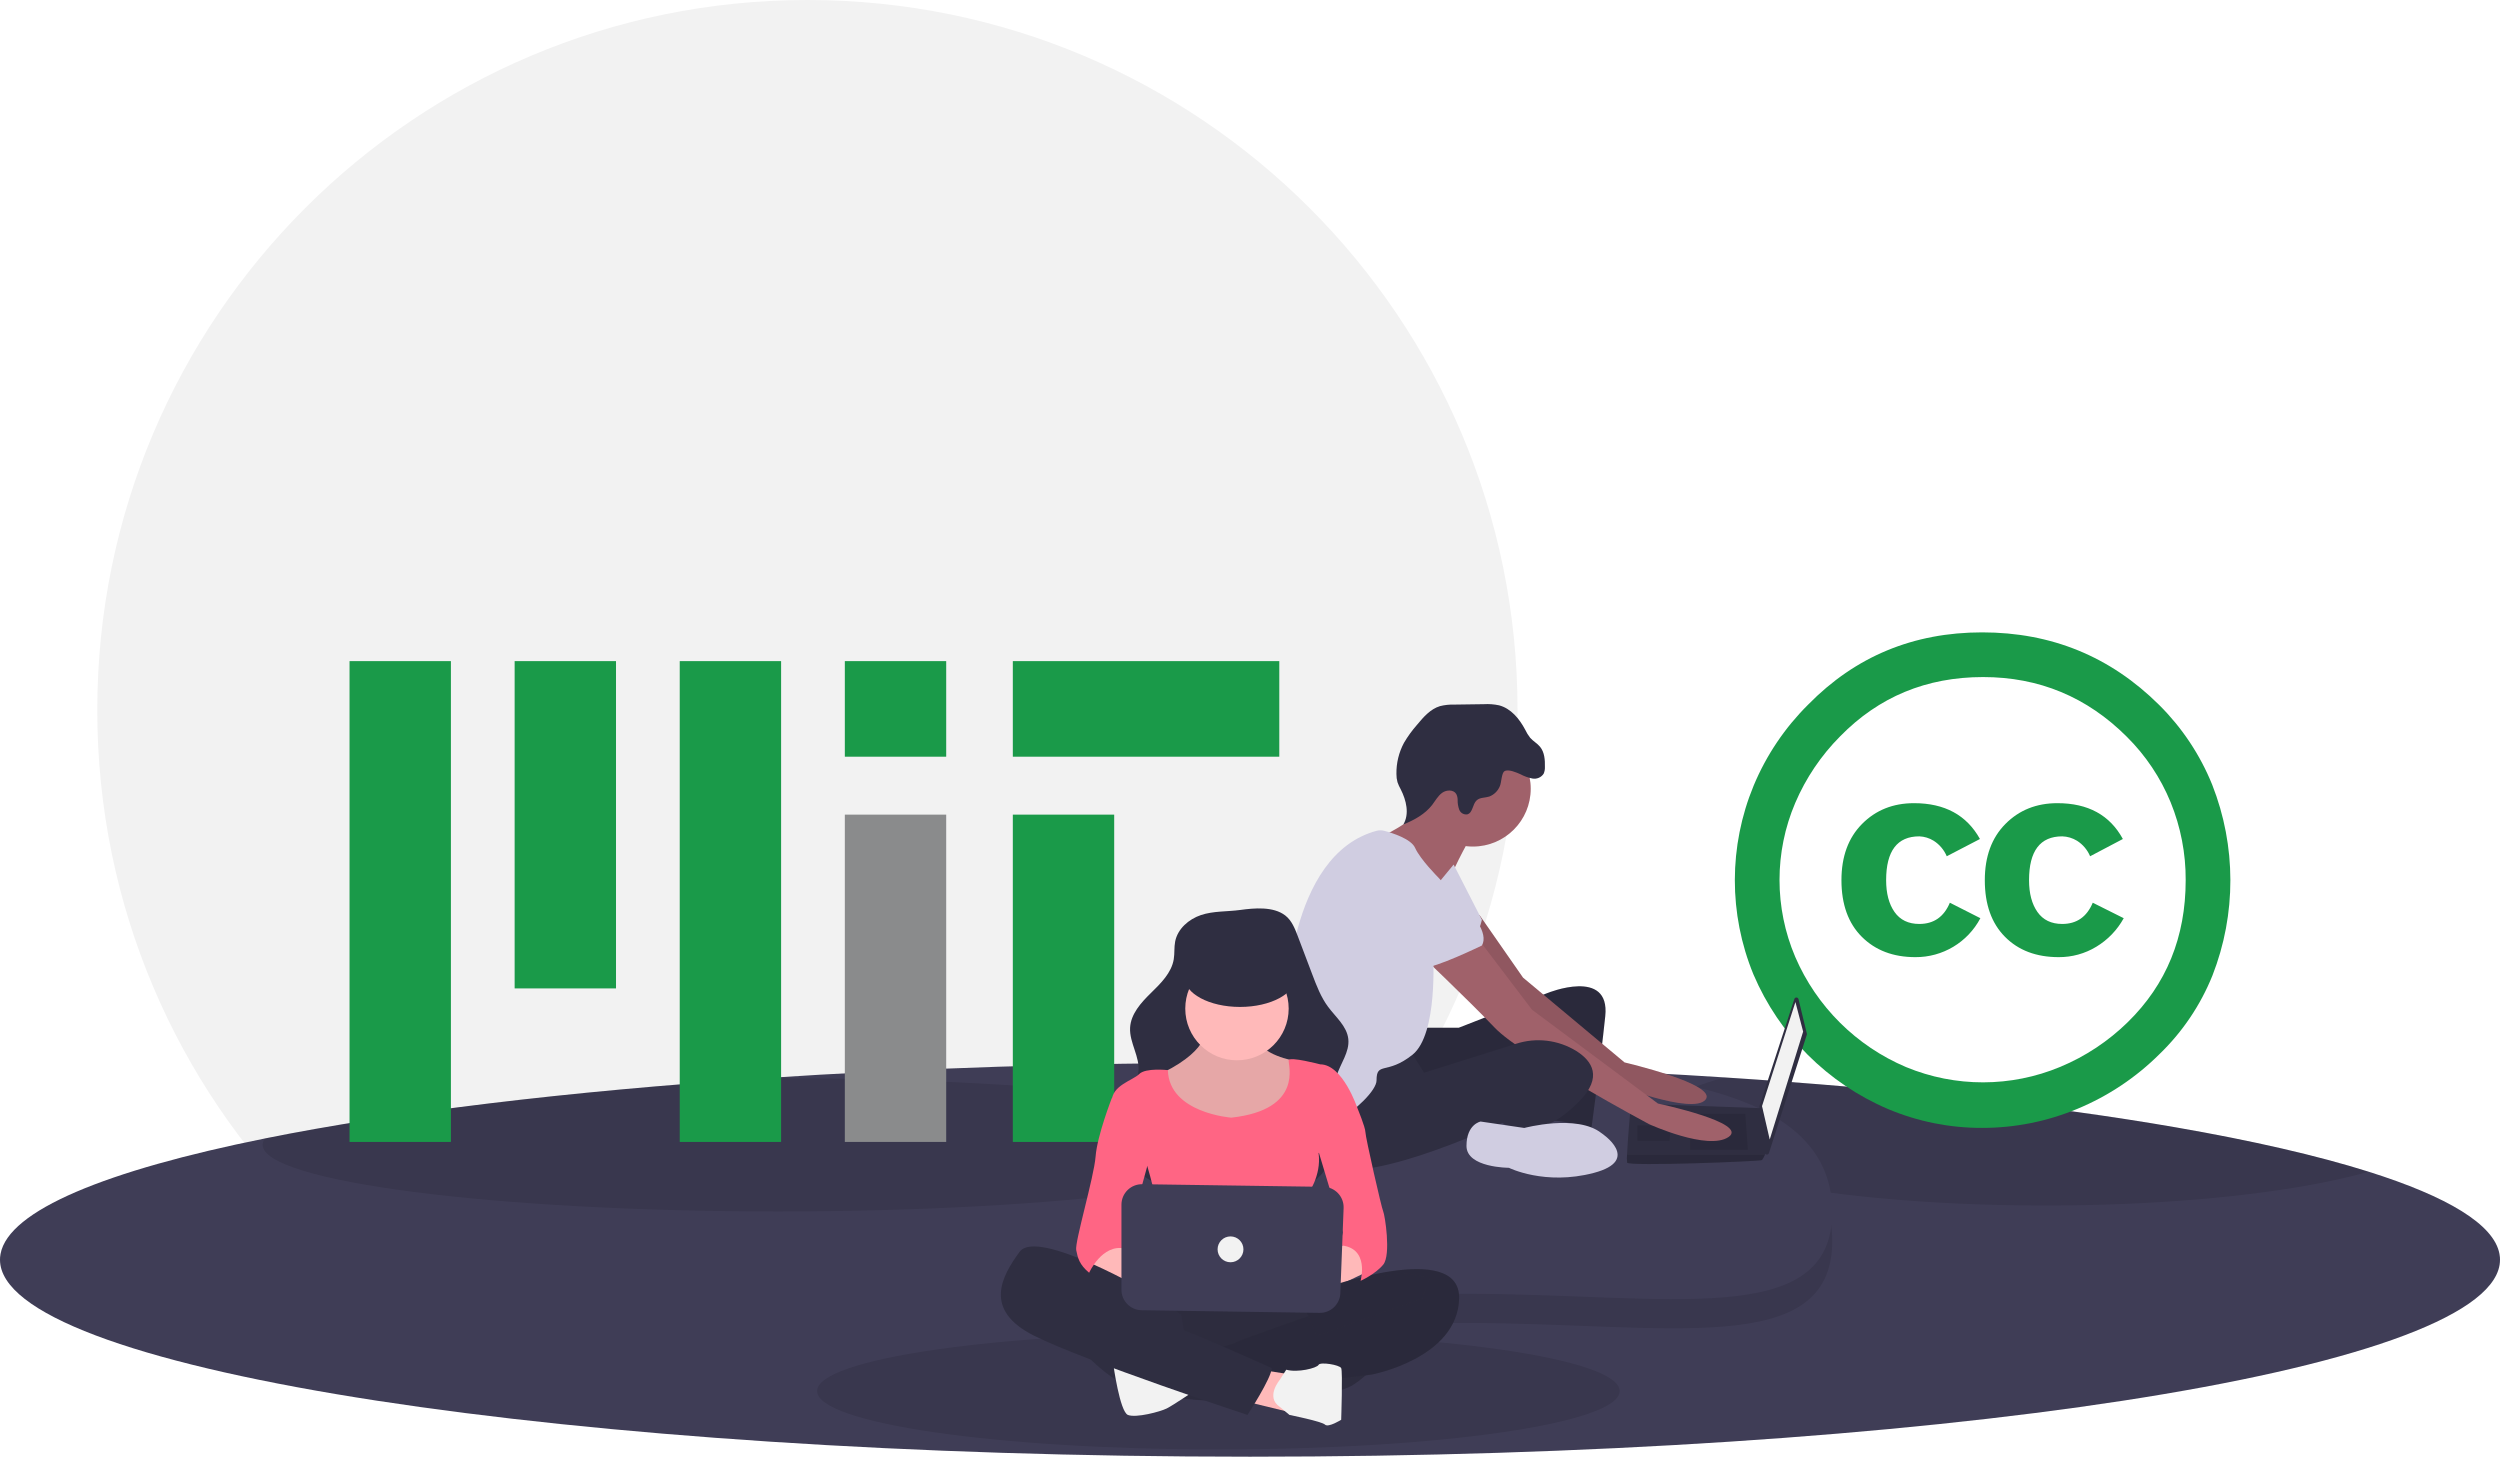
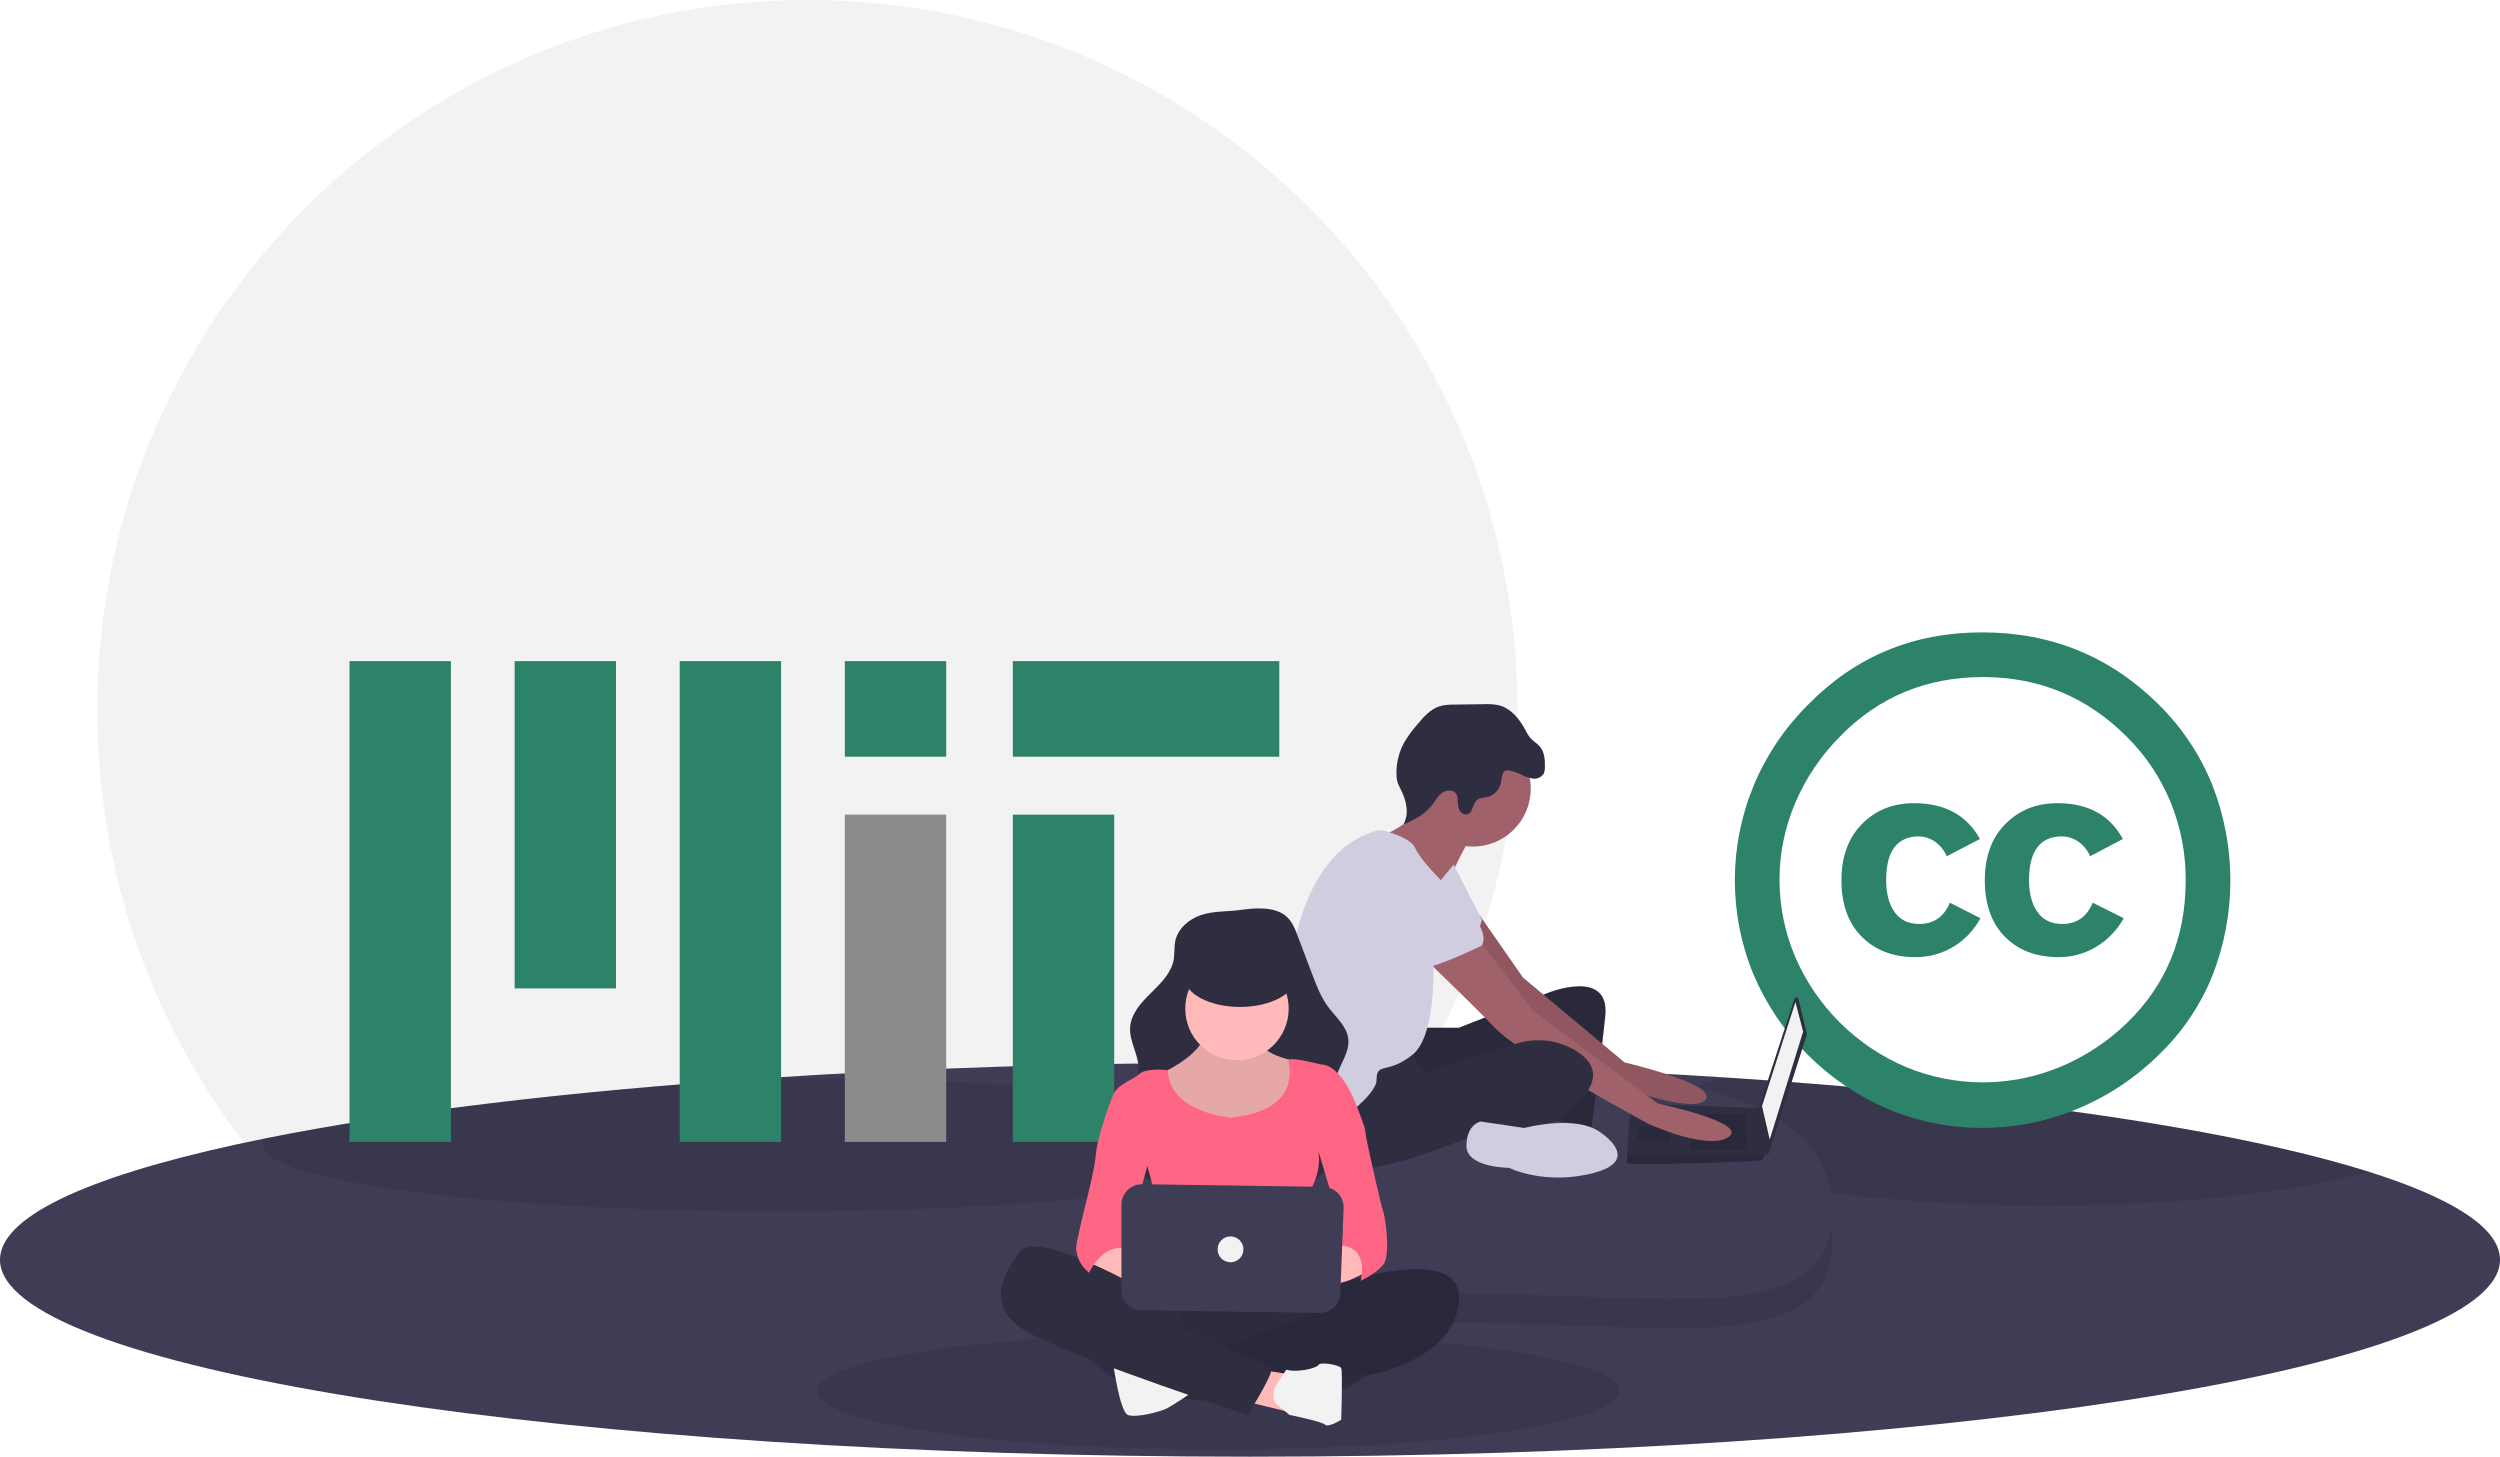
<svg xmlns="http://www.w3.org/2000/svg" id="a58ef234-55dd-4456-b368-278f056cc5c7" data-name="Layer 1" width="1028" height="598.997" viewBox="0 0 1028 598.997">
  <circle cx="332.005" cy="292.004" r="292.004" fill="#f2f2f2" />
  <path d="M1114,668.499a13.69,13.69,0,0,1-.17,2.12c-7.14,43.76-234.46,78.88-513.83,78.88s-506.69-35.12-513.83-78.88a13.675,13.675,0,0,1-.17-2.12c0-.2,0-.41.02-.61,0-.11.01-.21.01-.32a.489.489,0,0,0,.01-.12c.04-.45.1-.88.18-1.32,3.26-17.89,43.35-34.33,108.74-47.5,53.48-10.77,123.89-19.36,204.93-24.76,61.5-4.1,129.12-6.37,200.11-6.37,57.12,0,112.06,1.47,163.38,4.17h.02q16.11.855,31.74,1.87c71.33,4.62,134.63,11.69,185.63,20.54,31.37,5.45,58.1,11.58,79.19,18.22h.01c32.46,10.23,51.6,21.7,53.81,33.83.08.44.14.87.18,1.32a.487.487,0,0,0,.01.12c0,.11.01.21.01.32C1114,668.089,1114,668.299,1114,668.499Z" transform="translate(-86 -150.5013)" fill="#3f3d56" />
  <ellipse cx="501" cy="571.997" rx="165" ry="24" opacity="0.1" />
  <path d="M1059.96,632.299c-5.77,1.65-12.27,3.18-19.4,4.58-29.36,5.78-69.42,9.33-113.53,9.33-49.28,0-93.45-4.43-123.38-11.44-24.84-5.82-39.88-13.39-39.88-21.7,0-7.3,11.64-14.06,31.37-19.53,71.33,4.62,134.63,11.69,185.63,20.54C1012.14,619.529,1038.87,625.659,1059.96,632.299Z" transform="translate(-86 -150.5013)" opacity="0.1" />
  <path d="M618,621.249c0,15.13-94.92,27.4-212,27.4s-212-12.27-212-27.4a4.372,4.372,0,0,1,.96-2.62c53.48-10.77,123.89-19.36,204.93-24.76q3.045-.015,6.11-.01C523.08,593.859,618,606.119,618,621.249Z" transform="translate(-86 -150.5013)" opacity="0.1" />
-   <rect x="416.472" y="334.975" width="41.685" height="134.584" fill="#1a9a49" />
-   <rect x="279.506" y="271.851" width="41.685" height="197.708" fill="#1a9a49" />
-   <rect x="143.73" y="271.851" width="41.685" height="197.708" fill="#1a9a49" />
-   <rect x="211.618" y="271.851" width="41.685" height="134.584" fill="#1a9a49" />
-   <rect x="347.393" y="271.851" width="41.685" height="39.303" fill="#1a9a49" />
+   <rect x="416.472" y="334.975" width="41.685" height="134.584" fill="#2c836a" />
+   <rect x="279.506" y="271.851" width="41.685" height="197.708" fill="#2c836a" />
+   <rect x="143.73" y="271.851" width="41.685" height="197.708" fill="#2c836a" />
+   <rect x="211.618" y="271.851" width="41.685" height="134.584" fill="#2c836a" />
+   <rect x="347.393" y="271.851" width="41.685" height="39.303" fill="#2c836a" />
  <rect x="347.393" y="334.975" width="41.685" height="134.584" fill="#8a8b8c" />
-   <rect x="416.472" y="271.851" width="109.573" height="39.303" fill="#1a9a49" />
-   <path d="M901.062,410.53q42.748,0,72.774,29.839A97.983,97.983,0,0,1,995.668,473.208a107.346,107.346,0,0,1,.096,78.409,93.533,93.533,0,0,1-21.739,32.294,104.704,104.704,0,0,1-33.841,22.561,101.425,101.425,0,0,1-39.114,7.823,99.015,99.015,0,0,1-38.662-7.734A104.845,104.845,0,0,1,807.007,551.165a101.764,101.764,0,0,1,.089-77.594A102.307,102.307,0,0,1,829.565,440.185Q858.674,410.537,901.062,410.53Zm.369,18.377q-34.93,0-58.768,24.379A87.595,87.595,0,0,0,824.197,480.668a80.789,80.789,0,0,0,0,63.311,86.249,86.249,0,0,0,45.577,45.31,82.687,82.687,0,0,0,63.41-.089,87.995,87.995,0,0,0,27.741-18.374q23.831-23.287,23.828-58.405a83.659,83.659,0,0,0-6.186-32.02,81.465,81.465,0,0,0-18.002-26.929Q935.989,428.909,901.431,428.908Zm-1.277,66.591-13.649,7.097a14.006,14.006,0,0,0-5.365-6.368,12.087,12.087,0,0,0-5.916-1.818q-13.64,0-13.646,18.011,0,8.186,3.454,13.095,3.458,4.914,10.192,4.916,8.916,0,12.557-8.733l12.551,6.368a29.99,29.99,0,0,1-26.745,16.012q-13.644,0-22.016-8.37-8.367-8.367-8.367-23.284,0-14.557,8.46-23.105,8.458-8.549,21.38-8.552Q891.97,480.757,900.155,495.498Zm58.765,0-13.465,7.097a13.992,13.992,0,0,0-5.368-6.368,12.373,12.373,0,0,0-6.094-1.818q-13.644,0-13.649,18.011,0,8.186,3.458,13.095,3.453,4.914,10.192,4.916,8.907,0,12.548-8.733l12.735,6.368a31.277,31.277,0,0,1-11.274,11.736,29.398,29.398,0,0,1-15.464,4.276q-13.831,0-22.099-8.37-8.291-8.367-8.284-23.284,0-14.557,8.463-23.105,8.453-8.549,21.373-8.552Q950.912,480.757,958.919,495.498Z" transform="translate(-86 -150.5013)" fill="#1a9a49" />
+   <rect x="416.472" y="271.851" width="109.573" height="39.303" fill="#2c836a" />
+   <path d="M901.062,410.53q42.748,0,72.774,29.839A97.983,97.983,0,0,1,995.668,473.208a107.346,107.346,0,0,1,.096,78.409,93.533,93.533,0,0,1-21.739,32.294,104.704,104.704,0,0,1-33.841,22.561,101.425,101.425,0,0,1-39.114,7.823,99.015,99.015,0,0,1-38.662-7.734A104.845,104.845,0,0,1,807.007,551.165a101.764,101.764,0,0,1,.089-77.594A102.307,102.307,0,0,1,829.565,440.185Q858.674,410.537,901.062,410.53Zm.369,18.377q-34.93,0-58.768,24.379A87.595,87.595,0,0,0,824.197,480.668a80.789,80.789,0,0,0,0,63.311,86.249,86.249,0,0,0,45.577,45.31,82.687,82.687,0,0,0,63.41-.089,87.995,87.995,0,0,0,27.741-18.374q23.831-23.287,23.828-58.405a83.659,83.659,0,0,0-6.186-32.02,81.465,81.465,0,0,0-18.002-26.929Q935.989,428.909,901.431,428.908Zm-1.277,66.591-13.649,7.097a14.006,14.006,0,0,0-5.365-6.368,12.087,12.087,0,0,0-5.916-1.818q-13.64,0-13.646,18.011,0,8.186,3.454,13.095,3.458,4.914,10.192,4.916,8.916,0,12.557-8.733l12.551,6.368a29.99,29.99,0,0,1-26.745,16.012q-13.644,0-22.016-8.37-8.367-8.367-8.367-23.284,0-14.557,8.46-23.105,8.458-8.549,21.38-8.552Q891.97,480.757,900.155,495.498Zm58.765,0-13.465,7.097a13.992,13.992,0,0,0-5.368-6.368,12.373,12.373,0,0,0-6.094-1.818q-13.644,0-13.649,18.011,0,8.186,3.458,13.095,3.453,4.914,10.192,4.916,8.907,0,12.548-8.733l12.735,6.368a31.277,31.277,0,0,1-11.274,11.736,29.398,29.398,0,0,1-15.464,4.276q-13.831,0-22.099-8.37-8.291-8.367-8.284-23.284,0-14.557,8.463-23.105,8.453-8.549,21.373-8.552Q950.912,480.757,958.919,495.498Z" transform="translate(-86 -150.5013)" fill="#2c836a" />
  <path d="M839.417,660.837c0,48.737-67.934,33.663-151.113,33.663s-150.104,15.075-150.104-33.663,67.925-59.337,151.104-59.337S839.417,612.099,839.417,660.837Z" transform="translate(-86 -150.5013)" opacity="0.1" />
  <path d="M839.417,648.837c0,48.737-67.934,33.663-151.113,33.663s-150.104,15.075-150.104-33.663,67.925-59.337,151.104-59.337S839.417,600.099,839.417,648.837Z" transform="translate(-86 -150.5013)" fill="#3f3d56" />
  <path d="M825.542,561.343l3.434,14.164a.885.885,0,0,1-.017.478l-15.575,48.673a.885.885,0,0,1-1.722-.17l-2.155-18.961a.885.885,0,0,1,.038-.374l14.297-43.876A.885.885,0,0,1,825.542,561.343Z" transform="translate(-86 -150.5013)" fill="#2f2e41" />
  <polygon points="738.278 412.038 741.449 424.19 727.711 468.572 724.541 454.835 738.278 412.038" fill="#f2f2f2" />
  <path d="M755.064,628.584c.528,1.585,54.949-.528,55.477-1.057a11.469,11.469,0,0,0,1.162-2.113c.497-1.057.951-2.113.951-2.113l-2.113-17.108L756.649,604.279s-1.347,14.498-1.622,21.134A15.853,15.853,0,0,0,755.064,628.584Z" transform="translate(-86 -150.5013)" fill="#2f2e41" />
  <polygon points="717.673 458.005 718.729 472.799 694.953 472.799 694.953 458.005 717.673 458.005" opacity="0.1" />
  <polygon points="687.028 462.76 687.17 462.732 686.5 469.1 673.291 469.1 673.291 462.76 687.028 462.76" opacity="0.1" />
  <path d="M755.064,628.584c.528,1.585,54.949-.528,55.477-1.057a11.469,11.469,0,0,0,1.162-2.113H755.027A15.853,15.853,0,0,0,755.064,628.584Z" transform="translate(-86 -150.5013)" opacity="0.1" />
  <path d="M671.055,573.106h14.794l36.457-14.266s25.889-10.567,23.776,9.51S740.27,615.375,740.27,615.375s-11.624-5.284-17.964-3.698-2.113-32.23-2.113-32.23-51.779,24.833-56.534,21.663-5.812-25.361-5.812-25.361Z" transform="translate(-86 -150.5013)" fill="#2f2e41" />
  <path d="M671.055,573.106h14.794l36.457-14.266s25.889-10.567,23.776,9.51S740.27,615.375,740.27,615.375s-11.624-5.284-17.964-3.698-2.113-32.23-2.113-32.23-51.779,24.833-56.534,21.663-5.812-25.361-5.812-25.361Z" transform="translate(-86 -150.5013)" opacity="0.1" />
  <path d="M694.363,526.777l17.904,25.723,41.74,34.871s38.57,8.982,33.286,15.322-37.513-6.34-37.513-6.34S701.7,561.483,700.115,558.841s-19.021-27.474-19.021-27.474Z" transform="translate(-86 -150.5013)" fill="#a0616a" />
  <path d="M694.363,526.777l17.904,25.723,41.74,34.871s38.57,8.982,33.286,15.322-37.513-6.34-37.513-6.34S701.7,561.483,700.115,558.841s-19.021-27.474-19.021-27.474Z" transform="translate(-86 -150.5013)" opacity="0.1" />
  <circle cx="605.661" cy="324.331" r="23.776" fill="#a0616a" />
  <path d="M690.076,495.967s-7.925,13.737-9.51,21.134-23.776-14.794-23.776-14.794l-2.906-7.661s20.87-9.775,19.285-17.7S690.076,495.967,690.076,495.967Z" transform="translate(-86 -150.5013)" fill="#a0616a" />
  <path d="M683.736,506.005l11.624,22.719s-2.642,11.095-6.869,12.152-22.191-13.737-22.191-13.737Z" transform="translate(-86 -150.5013)" fill="#d0cde1" />
  <path d="M694.303,537.178l21.663,28.531,51.779,38.57s37.513,7.925,29.06,13.737-32.758-5.284-32.758-5.284-52.307-28.003-63.403-39.627-31.701-31.173-31.701-31.173Z" transform="translate(-86 -150.5013)" fill="#a0616a" />
  <path d="M665.244,581.56l6.34,10.039,37.839-11.905a29.751,29.751,0,0,1,24.771,2.989c6.604,4.161,10.831,10.765,1.321,20.54-19.021,19.549-31.701,8.982-31.701,8.982s-63.931,30.116-74.498,15.322-11.095-22.191-11.095-22.191S658.903,579.975,665.244,581.56Z" transform="translate(-86 -150.5013)" fill="#2f2e41" />
  <path d="M744.497,616.432s16.907,11.095-3.17,16.379-34.871-2.113-34.871-2.113-17.436,0-17.436-8.982,5.812-10.039,5.812-10.039l17.964,2.642S734.458,608.506,744.497,616.432Z" transform="translate(-86 -150.5013)" fill="#d0cde1" />
  <path d="M711.166,468.851a17.728,17.728,0,0,0,4.982,1.785,4.548,4.548,0,0,0,4.595-1.969,6.181,6.181,0,0,0,.522-2.795c.064-2.901-.146-6.038-1.985-8.283-1.17-1.429-2.878-2.33-4.089-3.724a17.598,17.598,0,0,1-2.067-3.378c-2.356-4.424-5.843-8.676-10.69-9.951a23.183,23.183,0,0,0-6.24-.477l-12.206.172a21.251,21.251,0,0,0-5.872.632c-3.929,1.188-6.789,4.492-9.409,7.651a47.851,47.851,0,0,0-5.396,7.448,26.133,26.133,0,0,0-3.098,12.804,11.98,11.98,0,0,0,.439,3.388,18.801,18.801,0,0,0,1.332,2.925c2.289,4.496,3.648,10.112,1.07,14.449,4.478-1.829,8.909-4.228,11.863-8.058,1.321-1.714,2.358-3.72,4.119-4.977s4.631-1.367,5.761.479a5.163,5.163,0,0,1,.583,2.418,11.084,11.084,0,0,0,.668,4.081,3.058,3.058,0,0,0,3.322,1.896c2.3-.648,2.08-4.179,3.852-5.782,1.346-1.218,3.422-.985,5.15-1.538a7.643,7.643,0,0,0,4.387-4.321c.655-1.468.645-5.31,1.884-6.105C706.194,466.625,709.726,468.21,711.166,468.851Z" transform="translate(-86 -150.5013)" fill="#2f2e41" />
  <path d="M651.996,492.139a6.271,6.271,0,0,1,3.264.008c3.392.911,10.995,3.321,12.625,6.989,2.113,4.755,9.51,12.152,9.51,12.152s10.039,10.039,7.925,16.907-10.039,14.794-10.039,14.794,2.113,32.758-8.454,41.212-14.794,2.642-14.794,10.567-32.758,32.758-39.098,17.436c0,0,3.17-28.531,2.113-38.57C614.008,563.741,615.533,502.011,651.996,492.139Z" transform="translate(-86 -150.5013)" fill="#d0cde1" />
  <path d="M668.942,505.477s32.23,23.776,26.418,33.815c0,0-19.549,9.51-23.776,8.982s-20.606-19.021-24.833-20.606S640.411,497.552,668.942,505.477Z" transform="translate(-86 -150.5013)" fill="#d0cde1" />
  <path d="M579.811,526.783c-5.013,1.693-9.554,5.652-10.58,10.843-.476,2.406-.184,4.907-.585,7.327-.929,5.612-5.334,9.897-9.396,13.878s-8.258,8.606-8.555,14.286c-.325,6.22,4.186,12.047,3.406,18.226-.907,7.179-8.489,11.831-10.364,18.82-1.252,4.667.282,9.694,2.805,13.815,4.809,7.852,13.028,13.183,21.781,16.041s18.075,3.459,27.282,3.556c11.211.117,23.383-.845,31.806-8.244a25.48,25.48,0,0,0,8.459-16.588c.8-8.571-2.777-17.426-.31-25.673,1.553-5.19,5.447-9.93,4.866-15.316-.568-5.266-5.168-8.999-8.323-13.253-2.946-3.972-4.734-8.663-6.486-13.288l-5.995-15.824c-1.178-3.111-2.473-6.382-5.099-8.424-4.917-3.822-12.822-3.071-18.572-2.283C590.619,525.412,584.94,525.051,579.811,526.783Z" transform="translate(-86 -150.5013)" fill="#2f2e41" />
  <path d="M581.688,572.877s2.657,8.637-17.274,18.602,1.993,20.595,1.993,20.595l23.253,5.315s23.917-3.322,26.575-7.308,7.308-17.274,5.979-19.267a31.061,31.061,0,0,0-3.322-3.986s-15.945-2.657-15.281-9.966S581.688,572.877,581.688,572.877Z" transform="translate(-86 -150.5013)" fill="#ffb9b9" />
  <path d="M581.688,572.877s2.657,8.637-17.274,18.602,1.993,20.595,1.993,20.595l23.253,5.315s23.917-3.322,26.575-7.308,7.308-17.274,5.979-19.267a31.061,31.061,0,0,0-3.322-3.986s-15.945-2.657-15.281-9.966S581.688,572.877,581.688,572.877Z" transform="translate(-86 -150.5013)" opacity="0.1" />
  <circle cx="508.643" cy="414.736" r="21.26" fill="#ffb9b9" />
  <path d="M592.318,610.082s-25.604-1.872-26.089-19.539c0,0-9.122-1.057-11.78,1.601s-11.294,4.651-11.294,11.294,14.616,26.575,14.616,26.575,7.972,26.575,4.651,31.225-3.986,16.609-3.986,16.609,33.218-2.657,38.533,0,26.575,2.657,27.904,0-1.329-35.876-1.329-35.876,5.979-7.972,4.651-17.274L644.139,606.096s-5.979-17.938-15.281-17.938c0,0-12.623-3.322-12.955-1.661S622.215,606.76,592.318,610.082Z" transform="translate(-86 -150.5013)" fill="#ff6584" />
  <path d="M532.525,668.547s5.979,9.301,21.26,11.294,17.938-3.322,16.609-4.651-17.274-7.308-17.274-7.308l-9.301-7.308Z" transform="translate(-86 -150.5013)" fill="#ffb9b9" />
  <path d="M641.481,660.574l-17.274,9.966s-22.589-1.329-13.952,5.315,24.582,3.986,24.582,3.986l15.281-7.308Z" transform="translate(-86 -150.5013)" fill="#ffb9b9" />
  <path d="M555.113,677.848s-15.945,39.198,3.322,45.177,72.416,4.651,84.375-3.322,15.281-18.602,13.287-21.924-15.281-12.623-24.582-13.287S555.113,677.848,555.113,677.848Z" transform="translate(-86 -150.5013)" fill="#2f2e41" />
  <path d="M555.113,677.848s-15.945,39.198,3.322,45.177,72.416,4.651,84.375-3.322,15.281-18.602,13.287-21.924-15.281-12.623-24.582-13.287S555.113,677.848,555.113,677.848Z" transform="translate(-86 -150.5013)" opacity="0.05" />
  <path d="M630.378,680.283s56.281-20.373,55.617,4.208-35.876,31.225-35.876,31.225l-10.63,1.329-58.465,1.993s1.993-10.63-2.657-11.959c0,0,15.281-3.986,15.945-4.651s38.533-13.952,41.191-14.616,10.63-5.979,16.609-5.315c0,0,6.644-5.315,13.952-3.986l-20.595,1.329Z" transform="translate(-86 -150.5013)" fill="#2f2e41" />
  <path d="M630.378,680.283s56.281-20.373,55.617,4.208-35.876,31.225-35.876,31.225l-10.63,1.329-58.465,1.993s1.993-10.63-2.657-11.959c0,0,15.281-3.986,15.945-4.651s38.533-13.952,41.191-14.616,10.63-5.979,16.609-5.315c0,0,6.644-5.315,13.952-3.986l-20.595,1.329Z" transform="translate(-86 -150.5013)" opacity="0.1" />
  <polygon points="534.434 533.081 541.53 549.271 584.714 533.99 588.036 525.354 576.741 523.36 554.035 527.347 544.187 530.004 534.434 533.081" fill="#2f2e41" />
  <polygon points="534.434 533.081 541.53 549.271 584.714 533.99 588.036 525.354 576.741 523.36 554.035 527.347 544.187 530.004 534.434 533.081" opacity="0.1" />
  <path d="M528.538,703.094s12.623,15.945,27.239,19.931,22.589-1.329,22.589-1.329L573.716,703.094l-1.993-11.959L563.086,685.156l-17.274-7.972-20.595-6.644s-8.637-1.329-8.637,0,7.972,21.26,7.972,21.26Z" transform="translate(-86 -150.5013)" fill="#2f2e41" />
  <path d="M543.819,711.731s2.657,19.267,5.979,20.595,13.287-1.329,15.945-2.657,11.691-7.459,11.691-7.459S545.812,710.402,543.819,711.731Z" transform="translate(-86 -150.5013)" fill="#f2f2f2" />
  <polygon points="518.277 563.223 530.9 565.216 529.571 580.496 511.964 576.22 518.277 563.223" fill="#ffb9b9" />
  <path d="M612.186,717.977s-5.916,7.042.063,11.028l3.986,3.322s13.287,2.657,14.616,3.986,6.644-1.993,6.644-1.993.664-19.931,0-21.26-8.637-2.657-9.301-1.329-8.637,3.322-13.287,1.993Z" transform="translate(-86 -150.5013)" fill="#f2f2f2" />
  <path d="M559.099,682.499s-46.506-27.239-53.814-17.274-15.281,23.917,5.979,34.547,87.697,32.554,87.697,32.554,9.966-15.281,9.966-19.267c0,0-35.212-15.945-41.191-17.274s-29.897-16.609-33.219-17.938-7.972-5.315-7.972-5.315Z" transform="translate(-86 -150.5013)" fill="#2f2e41" />
  <path d="M545.812,600.117l-2.657,1.993s-5.979,15.281-6.644,23.917-8.637,35.212-7.972,38.533,1.329,5.979,5.315,9.301c0,0,5.315-11.959,14.616-9.966l11.294-41.191Z" transform="translate(-86 -150.5013)" fill="#ff6584" />
  <path d="M638.824,600.117l5.315,5.979s3.322,7.972,3.322,9.966,6.644,31.225,7.308,32.554,3.322,17.938,0,21.924-9.301,6.644-9.301,6.644,3.986-13.952-8.637-14.616l1.329-5.315-11.959-39.862Z" transform="translate(-86 -150.5013)" fill="#ff6584" />
  <path d="M547.141,645.858v34.995a8.413,8.413,0,0,0,8.289,8.413l73.185,1.084a8.413,8.413,0,0,0,8.532-8.089l1.346-34.999a8.413,8.413,0,0,0-8.285-8.736l-74.531-1.08A8.413,8.413,0,0,0,547.141,645.858Z" transform="translate(-86 -150.5013)" fill="#3f3d56" />
  <ellipse cx="509.89" cy="401.732" rx="22.884" ry="12.322" fill="#2f2e41" />
  <circle cx="505.986" cy="513.727" r="5.315" fill="#f2f2f2" />
</svg>
